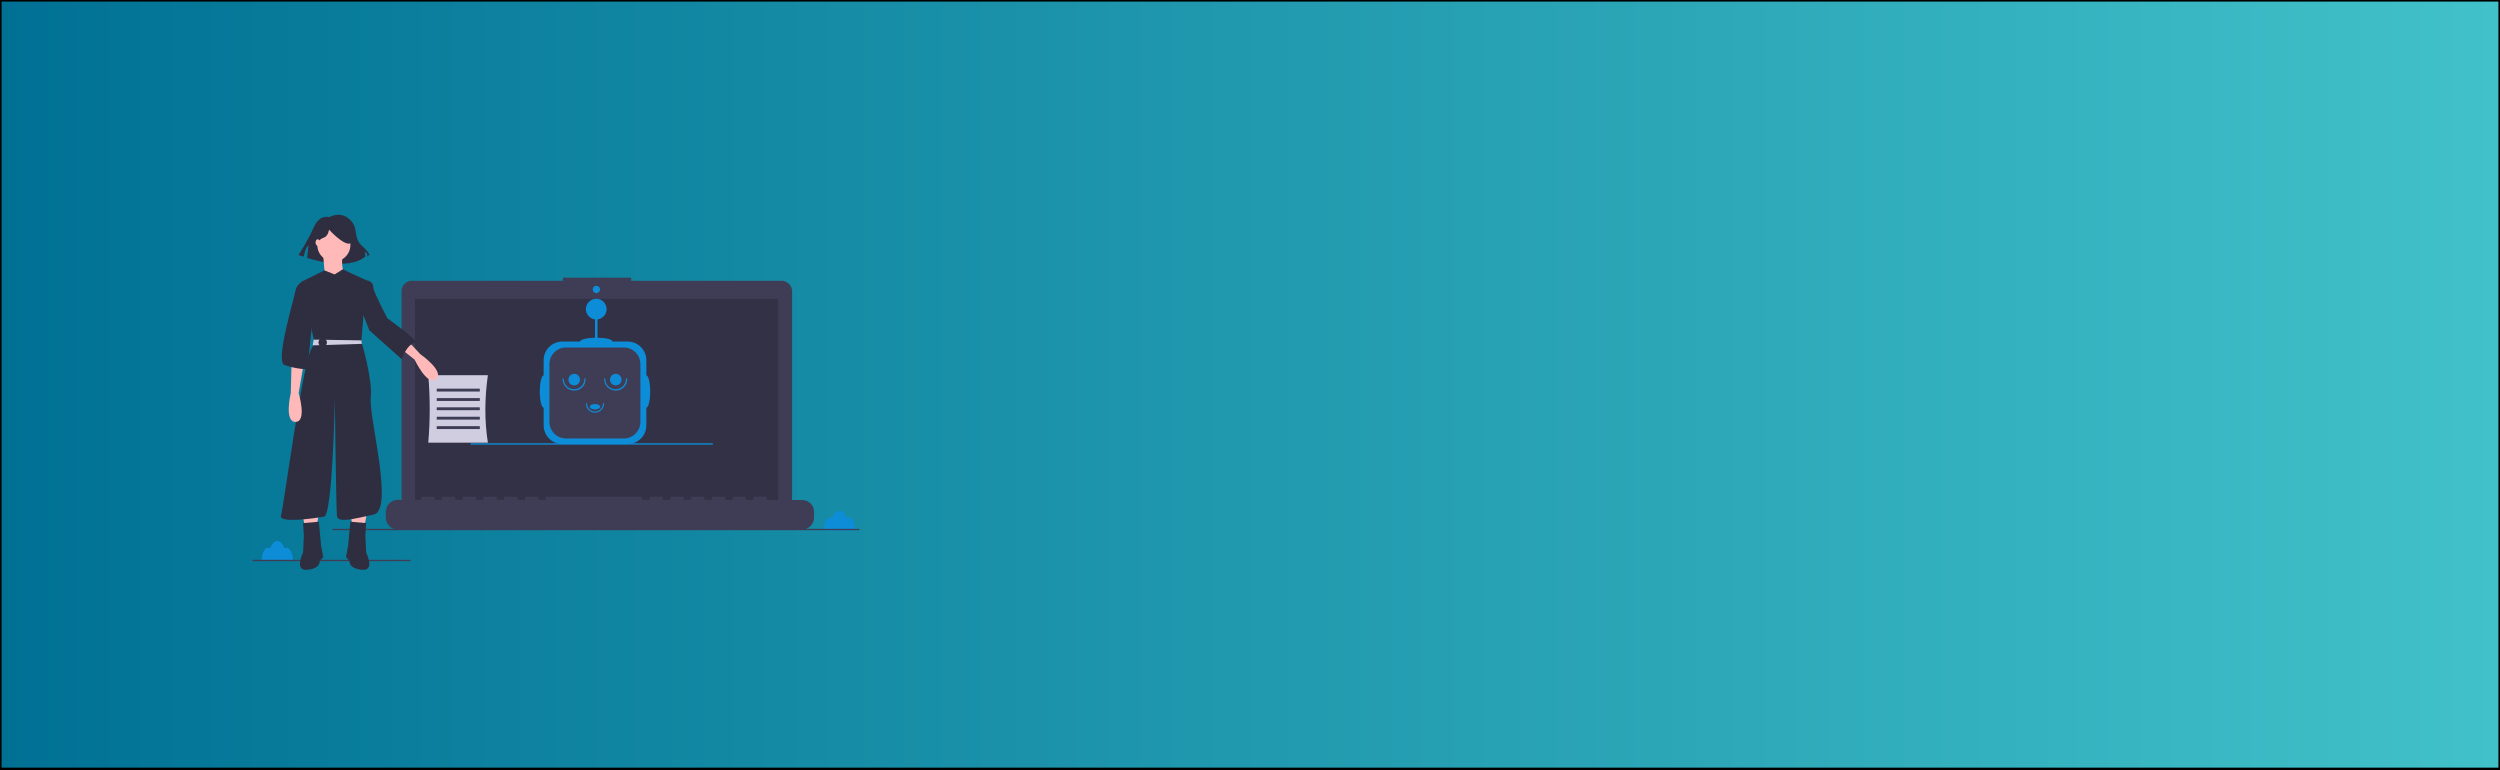
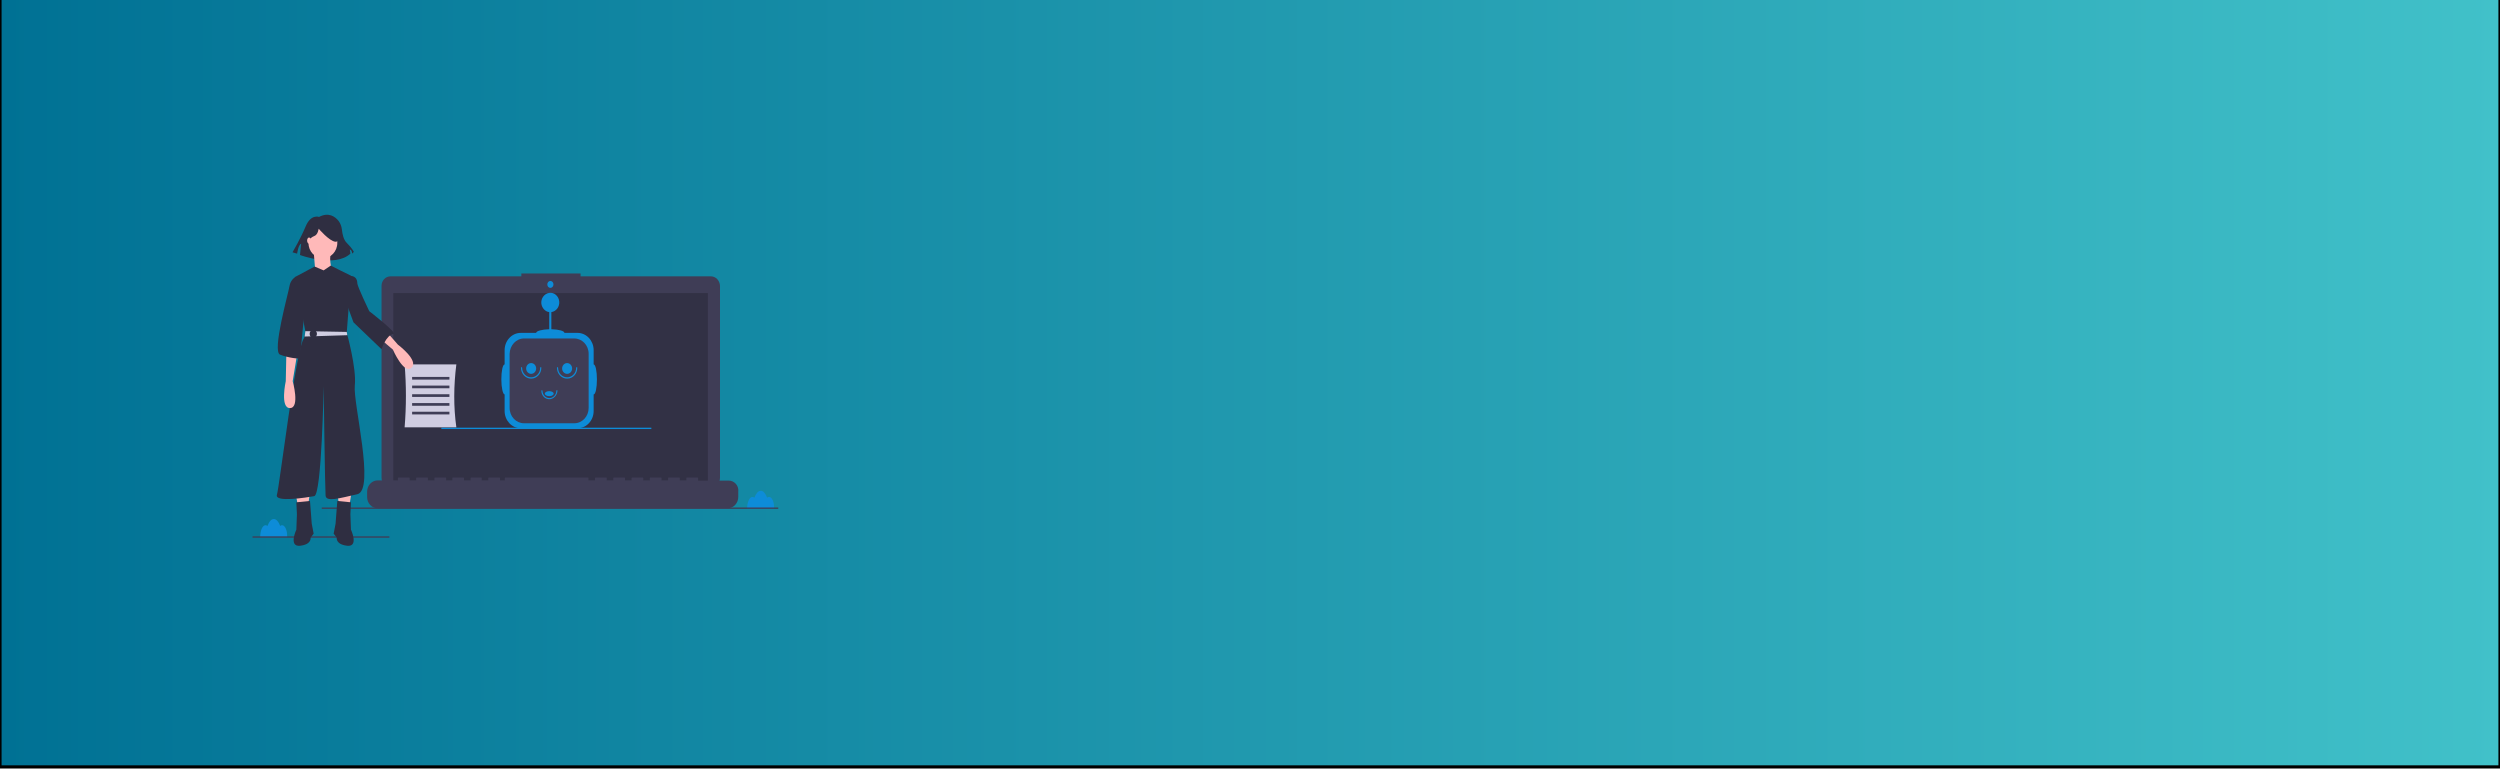
<svg xmlns="http://www.w3.org/2000/svg" version="1.1" id="Layer_1" x="0px" y="0px" viewBox="0 0 1300 400" style="enable-background:new 0 0 1300 400;" xml:space="preserve">
  <style type="text/css">
	.st0{fill:url(#SVGID_1_);stroke:#000000;stroke-width:1.645;stroke-miterlimit:10;}
	.st1{fill:#0D8CD8;}
	.st2{fill:#3F3D56;}
	.st3{opacity:0.2;enable-background:new    ;}
	.st4{fill:#D0CDE1;}
	.st5{fill:#2F2E41;}
	.st6{fill:#FFB9B9;}
</style>
-   <linearGradient id="SVGID_1_" gradientUnits="userSpaceOnUse" x1="0" y1="592" x2="1300" y2="592" gradientTransform="matrix(1 0 0 1 0 -392)">
+   <linearGradient id="SVGID_1_" gradientUnits="userSpaceOnUse" x1="-9.094947e-13" y1="-188.841" x2="1300" y2="-188.841" gradientTransform="matrix(1 0 0 -1 0 10)">
    <stop offset="0" style="stop-color:#007194" />
    <stop offset="1" style="stop-color:#41C1C9" />
  </linearGradient>
-   <rect y="0" class="st0" width="1300" height="400" />
-   <path class="st1" d="M149.1,284.8c-0.4,0-0.8,0.1-1.1,0.4c-0.9-2.4-2.3-3.9-3.8-3.9c-1.6,0-2.9,1.5-3.8,3.9  c-0.3-0.2-0.7-0.4-1.1-0.4c-1.8,0-3.2,3-3.2,6.7h16.2C152.3,287.8,150.8,284.8,149.1,284.8z" />
-   <rect x="131.3" y="291.1" class="st2" width="82.2" height="0.7" />
-   <path class="st1" d="M441.4,269.1c-0.4,0-0.8,0.1-1.1,0.4c-0.9-2.4-2.3-3.9-3.8-3.9s-2.9,1.5-3.8,3.9c-0.3-0.2-0.7-0.4-1.1-0.4  c-1.8,0-3.2,3-3.2,6.7h16.2C444.6,272.1,443.2,269.1,441.4,269.1z" />
-   <path class="st2" d="M406.5,146h-78.3v-1.6h-35.5v1.6h-78.6c-2.9,0-5.3,2.4-5.3,5.3l0,0v107.2c0,2.9,2.4,5.3,5.3,5.3l0,0h192.5  c2.9,0,5.3-2.4,5.3-5.3l0,0V151.3C411.8,148.4,409.4,146,406.5,146L406.5,146z" />
-   <rect x="215.8" y="155.4" class="st3" width="188.9" height="106.5" />
-   <circle class="st1" cx="310.1" cy="150.5" r="1.9" />
-   <rect x="172.9" y="275" class="st2" width="274" height="0.7" />
-   <path class="st1" d="M336.1,195.2v-7.9c0-5.3-4.3-9.7-9.7-9.7l0,0h-7.9c0-1.1-3.4-1.9-7.8-2v-9.5c3-0.4,5.1-3.1,4.7-6  c-0.4-3-3.1-5.1-6-4.7c-3,0.4-5.1,3.1-4.7,6c0.3,2.4,2.2,4.4,4.7,4.7v9.5c-4.3,0.1-7.8,1-7.8,2h-9.2c-5.3,0-9.7,4.3-9.7,9.7l0,0v7.9  c-1.1,0-2,3.8-2,8.4s0.9,8.4,2,8.4v9.2c0,5.3,4.3,9.7,9.7,9.7l0,0h34c5.3,0,9.7-4.3,9.7-9.7l0,0V212c1.1,0,2-3.8,2-8.4  S337.2,195.2,336.1,195.2z" />
-   <path class="st2" d="M294.3,180.7h30.1c4.7,0,8.6,3.8,8.6,8.6l0,0v30.1c0,4.7-3.8,8.6-8.6,8.6l0,0h-30.1c-4.7,0-8.6-3.8-8.6-8.6l0,0  v-30.1C285.8,184.5,289.6,180.7,294.3,180.7z" />
-   <path class="st1" d="M298.6,203.1c-3.4,0-6.1-2.7-6.1-6.1c0-0.2,0.2-0.3,0.3-0.3s0.3,0.2,0.3,0.3c0,3,2.4,5.4,5.4,5.4  s5.4-2.4,5.4-5.4l0,0c0-0.2,0.2-0.3,0.3-0.3c0.2,0,0.3,0.2,0.3,0.3C304.7,200.4,301.9,203.1,298.6,203.1z" />
-   <path class="st1" d="M309.4,214.6c-2.6,0-4.7-2.1-4.7-4.7c0-0.2,0.2-0.3,0.3-0.3s0.3,0.2,0.3,0.3c0,2.2,1.8,4.1,4.1,4.1  c2.2,0,4.1-1.8,4.1-4.1c0-0.2,0.1-0.3,0.3-0.3c0.2,0,0.3,0.1,0.3,0.3l0,0C314.1,212.5,312,214.6,309.4,214.6z" />
-   <path class="st1" d="M320.2,203.1c-3.4,0-6.1-2.7-6.1-6.1c0-0.2,0.2-0.3,0.3-0.3s0.3,0.2,0.3,0.3c0,3,2.4,5.4,5.4,5.4  s5.4-2.4,5.4-5.4l0,0c0-0.2,0.2-0.3,0.3-0.3c0.2,0,0.3,0.2,0.3,0.3C326.3,200.4,323.6,203.1,320.2,203.1z" />
-   <circle class="st1" cx="298.6" cy="197.4" r="3" />
-   <circle class="st1" cx="320.2" cy="197.4" r="3" />
-   <ellipse class="st1" cx="309.4" cy="211.5" rx="2.7" ry="1.4" />
-   <path class="st2" d="M417.1,260h-18.4v-1.4c0-0.1-0.1-0.3-0.3-0.3l0,0h-6.3c-0.1,0-0.3,0.1-0.3,0.3l0,0v1.3h-3.9v-1.3  c0-0.1-0.1-0.3-0.3-0.3h-6.3c-0.1,0-0.3,0.1-0.3,0.3l0,0v1.3h-3.9v-1.3c0-0.1-0.1-0.3-0.3-0.3l0,0h-6.3c-0.1,0-0.3,0.1-0.3,0.3l0,0  v1.3h-3.9v-1.3c0-0.1-0.1-0.3-0.3-0.3l0,0h-6.3c-0.1,0-0.3,0.1-0.3,0.3l0,0v1.3h-3.9v-1.3c0-0.1-0.1-0.3-0.3-0.3l0,0h-6.3  c-0.1,0-0.3,0.1-0.3,0.3l0,0v1.3h-3.9v-1.3c0-0.1-0.1-0.3-0.3-0.3l0,0h-6.3c-0.1,0-0.3,0.1-0.3,0.3l0,0v1.3h-3.9v-1.3  c0-0.1-0.1-0.3-0.3-0.3l0,0h-49.5c-0.1,0-0.3,0.1-0.3,0.3l0,0v1.3h-3.9v-1.3c0-0.1-0.1-0.3-0.3-0.3l0,0h-6.3c-0.1,0-0.3,0.1-0.3,0.3  v1.3h-3.9v-1.3c0-0.1-0.1-0.3-0.3-0.3l0,0h-6.3c-0.1,0-0.3,0.1-0.3,0.3l0,0v1.3h-3.9v-1.3c0-0.1-0.1-0.3-0.3-0.3l0,0h-6.3  c-0.1,0-0.3,0.1-0.3,0.3l0,0v1.3h-3.9v-1.3c0-0.1-0.1-0.3-0.3-0.3l0,0h-6.3c-0.1,0-0.3,0.1-0.3,0.3l0,0v1.3h-3.9v-1.3  c0-0.1-0.1-0.3-0.3-0.3l0,0h-6.3c-0.1,0-0.3,0.1-0.3,0.3l0,0v1.3h-3.9v-1.3c0-0.1-0.1-0.3-0.3-0.3l0,0h-6.3c-0.1,0-0.3,0.1-0.3,0.3  l0,0v1.3h-12.1c-3.5,0-6.3,2.8-6.3,6.3l0,0v2.9c0,3.5,2.8,6.3,6.3,6.3H417c3.5,0,6.3-2.8,6.3-6.3v-2.9  C423.4,262.8,420.6,260,417.1,260L417.1,260z" />
-   <rect x="244.7" y="230.5" class="st1" width="126" height="0.7" />
-   <path class="st4" d="M253.7,230.2h-31c1-11.7,1-23.4,0-35.1h31C252,207.1,251.9,218.8,253.7,230.2z" />
-   <rect x="227.1" y="202.1" class="st2" width="22.4" height="1.5" />
-   <rect x="227.1" y="207" class="st2" width="22.4" height="1.5" />
-   <rect x="227.1" y="211.8" class="st2" width="22.4" height="1.5" />
-   <rect x="227.1" y="216.7" class="st2" width="22.4" height="1.5" />
-   <rect x="227.1" y="221.6" class="st2" width="22.4" height="1.5" />
-   <path class="st5" d="M171.2,112.9c0,0-4.9-1.7-8,5.2c-3.1,7-8,14.6-8,14.6l2.8,0.7c0,0,0.7-4.9,2.4-5.6l-0.7,6.3  c0,0,20.9,7.3,30.3-0.7l-0.3-2.4c0,0,1.4,0.3,1.4,2.4l1-1c0,0-1-2.1-4.2-4.9c-2.1-1.8-2.8-5.3-3-7.5c-0.2-1.8-0.9-3.5-2.1-4.9  C180.8,112.7,177,110.1,171.2,112.9z" />
-   <polygon class="st6" points="157.2,266.5 158.7,275.1 164.7,274 165.8,266.5 " />
-   <path class="st5" d="M165.8,271.3l-8.2,0.7l0.4,6.7l-0.4,8.6c0,0-4.9,9.7,2.2,9s6.4-4.5,6.4-4.5l1.9-2.2L167,284L165.8,271.3z" />
-   <polygon class="st6" points="190.8,266.5 189.3,275.1 183.3,274 182.2,266.5 " />
-   <path class="st5" d="M182.2,271.3l8.2,0.7l-0.4,6.7l0.4,8.6c0,0,4.9,9.7-2.2,9s-6.4-4.5-6.4-4.5l-1.9-2.2l1.1-5.6L182.2,271.3z" />
-   <circle class="st6" cx="173.6" cy="127.4" r="8.6" />
-   <path class="st6" d="M168,131.9l1.1,13.5l10.5-0.4c0,0-3-8.6-1.1-12L168,131.9z" />
-   <path class="st5" d="M174,142.7l4.3-2.7l4.7,2.3l7.5,3.4l-2.6,31.8c0,0,6,19.8,4.9,29.5s12.3,58.3,1.5,60.6s-18.7,4.5-19.1,0.7  c-0.4-3.8-1.1-60.9-1.1-60.9s-1.1,60.6-5.6,61.3c-4.5,0.7-23.9,3.7-22.4-0.7s11.6-83,16.4-87.5l0.7-3.7l-6.4-30.3l11.9-5.9  L174,142.7z" />
-   <path class="st6" d="M151.6,189.1l-0.4,15.3c0,0-3.6,15.1,2.5,15s1.6-15,1.6-15l2.6-15L151.6,189.1z" />
-   <path class="st6" d="M208.1,173l10.5,11.2c0,0,12.8,8.9,8.2,12.9S215.6,187,215.6,187l-11.9-9.4L208.1,173z" />
-   <polygon class="st4" points="162.6,179.6 188.2,178.8 187.9,177 187.9,177 163.1,176.6 " />
-   <circle class="st5" cx="167.8" cy="178.1" r="2.2" />
-   <path class="st5" d="M159.8,146.9l-2.4-0.6c0,0-3.2,1.3-3.9,5.4s-10.5,36.3-5.6,38.1s12,2.6,12,1.9s3-28.8,3-28.8L159.8,146.9z" />
-   <path class="st5" d="M182.7,148.3l7.8-2.5c0,0,3.7,0,3.7,4.1c0,1.7,7.2,15.6,7.2,15.6s17.2,12.3,14.6,12.7c-4.5,0.7-7.1,8.6-7.1,8.6  l-16.8-15L182.7,148.3z" />
-   <path class="st5" d="M163.1,128.1c0,0,2.8-3.8,5.2-4.5s2.8-4.2,2.8-4.2s6.3,7,10.1,7.3s0.3-8.4,0.3-8.4l-7-1.7l-6.6,0.7l-5.2,3.5  L163.1,128.1z" />
-   <ellipse class="st6" cx="165.2" cy="126.1" rx="1.1" ry="1.7" />
+   <rect x="0" y="-1.2" class="st0" width="1300" height="400" />
+   <path class="st1" d="M146.7,273.1c-0.3,0-0.7,0.1-1,0.4c-0.8-2.2-2-3.6-3.3-3.6c-1.4,0-2.5,1.4-3.3,3.6c-0.3-0.2-0.6-0.4-1-0.4  c-1.6,0-2.8,2.8-2.8,6.2h14C149.5,275.9,148.2,273.1,146.7,273.1z" />
+   <rect x="131.3" y="278.9" class="st2" width="71.2" height="0.7" />
+   <path class="st1" d="M399.9,258.4c-0.3,0-0.7,0.1-1,0.4c-0.8-2.2-2-3.6-3.3-3.6s-2.5,1.4-3.3,3.6c-0.3-0.2-0.6-0.4-1-0.4  c-1.6,0-2.8,2.8-2.8,6.2h14C402.7,261.2,401.5,258.4,399.9,258.4z" />
+   <path class="st2" d="M369.7,143.7h-67.8v-1.5h-30.8v1.5H203c-2.5,0-4.6,2.2-4.6,4.9l0,0v99.9c0,2.7,2.1,4.9,4.6,4.9l0,0h166.8  c2.5,0,4.6-2.2,4.6-4.9l0,0v-99.9C374.3,145.9,372.2,143.7,369.7,143.7L369.7,143.7z" />
+   <rect x="204.5" y="152.4" class="st3" width="163.6" height="99.3" />
+   <ellipse class="st1" cx="286.2" cy="147.9" rx="1.6" ry="1.8" />
+   <rect x="167.3" y="263.9" class="st2" width="237.4" height="0.7" />
+   <path class="st1" d="M308.7,189.5v-7.4c0-4.9-3.7-9-8.4-9l0,0h-6.8c0-1-2.9-1.8-6.8-1.9v-8.9c2.6-0.4,4.4-2.9,4.1-5.6  c-0.3-2.8-2.7-4.8-5.2-4.4c-2.6,0.4-4.4,2.9-4.1,5.6c0.3,2.2,1.9,4.1,4.1,4.4v8.9c-3.7,0.1-6.8,0.9-6.8,1.9h-8c-4.6,0-8.4,4-8.4,9  l0,0v7.4c-1,0-1.7,3.5-1.7,7.8c0,4.3,0.8,7.8,1.7,7.8v8.6c0,4.9,3.7,9,8.4,9l0,0h29.5c4.6,0,8.4-4,8.4-9l0,0v-8.6  c1,0,1.7-3.5,1.7-7.8C310.4,193.1,309.7,189.5,308.7,189.5z" />
+   <path class="st2" d="M272.5,176h26.1c4.1,0,7.5,3.5,7.5,8l0,0v28.1c0,4.4-3.3,8-7.5,8l0,0h-26.1c-4.1,0-7.5-3.5-7.5-8l0,0V184  C265.1,179.6,268.4,176,272.5,176z" />
+   <path class="st1" d="M276.2,196.9c-2.9,0-5.3-2.5-5.3-5.7c0-0.2,0.2-0.3,0.3-0.3s0.3,0.2,0.3,0.3c0,2.8,2.1,5,4.7,5  c2.6,0,4.7-2.2,4.7-5l0,0c0-0.2,0.2-0.3,0.3-0.3c0.2,0,0.3,0.2,0.3,0.3C281.5,194.4,279.1,196.9,276.2,196.9z" />
+   <path class="st1" d="M285.6,207.6c-2.3,0-4.1-2-4.1-4.4c0-0.2,0.2-0.3,0.3-0.3s0.3,0.2,0.3,0.3c0,2.1,1.6,3.8,3.6,3.8  c1.9,0,3.6-1.7,3.6-3.8c0-0.2,0.1-0.3,0.3-0.3c0.2,0,0.3,0.1,0.3,0.3l0,0C289.7,205.7,287.8,207.6,285.6,207.6z" />
+   <path class="st1" d="M294.9,196.9c-2.9,0-5.3-2.5-5.3-5.7c0-0.2,0.2-0.3,0.3-0.3s0.3,0.2,0.3,0.3c0,2.8,2.1,5,4.7,5  c2.6,0,4.7-2.2,4.7-5l0,0c0-0.2,0.2-0.3,0.3-0.3c0.2,0,0.3,0.2,0.3,0.3C300.2,194.4,297.9,196.9,294.9,196.9z" />
+   <ellipse class="st1" cx="276.2" cy="191.6" rx="2.6" ry="2.8" />
+   <ellipse class="st1" cx="294.9" cy="191.6" rx="2.6" ry="2.8" />
+   <ellipse class="st1" cx="285.6" cy="204.7" rx="2.3" ry="1.3" />
+   <path class="st2" d="M378.9,249.9h-15.9v-1.3c0-0.1-0.1-0.3-0.3-0.3l0,0h-5.5c-0.1,0-0.3,0.1-0.3,0.3l0,0v1.2h-3.4v-1.2  c0-0.1-0.1-0.3-0.3-0.3h-5.5c-0.1,0-0.3,0.1-0.3,0.3l0,0v1.2h-3.4v-1.2c0-0.1-0.1-0.3-0.3-0.3l0,0h-5.5c-0.1,0-0.3,0.1-0.3,0.3l0,0  v1.2h-3.4v-1.2c0-0.1-0.1-0.3-0.3-0.3l0,0h-5.5c-0.1,0-0.3,0.1-0.3,0.3l0,0v1.2h-3.4v-1.2c0-0.1-0.1-0.3-0.3-0.3l0,0h-5.5  c-0.1,0-0.3,0.1-0.3,0.3l0,0v1.2h-3.4v-1.2c0-0.1-0.1-0.3-0.3-0.3l0,0h-5.5c-0.1,0-0.3,0.1-0.3,0.3l0,0v1.2h-3.4v-1.2  c0-0.1-0.1-0.3-0.3-0.3l0,0h-42.9c-0.1,0-0.3,0.1-0.3,0.3l0,0v1.2H260v-1.2c0-0.1-0.1-0.3-0.3-0.3l0,0h-5.5c-0.1,0-0.3,0.1-0.3,0.3  v1.2h-3.4v-1.2c0-0.1-0.1-0.3-0.3-0.3l0,0H245c-0.1,0-0.3,0.1-0.3,0.3l0,0v1.2h-3.4v-1.2c0-0.1-0.1-0.3-0.3-0.3l0,0h-5.5  c-0.1,0-0.3,0.1-0.3,0.3l0,0v1.2H232v-1.2c0-0.1-0.1-0.3-0.3-0.3l0,0h-5.5c-0.1,0-0.3,0.1-0.3,0.3l0,0v1.2h-3.4v-1.2  c0-0.1-0.1-0.3-0.3-0.3l0,0h-5.5c-0.1,0-0.3,0.1-0.3,0.3l0,0v1.2h-3.4v-1.2c0-0.1-0.1-0.3-0.3-0.3l0,0h-5.5c-0.1,0-0.3,0.1-0.3,0.3  l0,0v1.2h-10.5c-3,0-5.5,2.6-5.5,5.9l0,0v2.7c0,3.3,2.4,5.9,5.5,5.9h182c3,0,5.5-2.6,5.5-5.9v-2.7  C384.3,252.6,381.9,249.9,378.9,249.9L378.9,249.9z" />
+   <rect x="229.5" y="222.4" class="st1" width="109.2" height="0.7" />
+   <path class="st4" d="M237.3,222.2h-26.9c0.9-10.9,0.9-21.8,0-32.7h26.9C235.9,200.6,235.8,211.5,237.3,222.2z" />
+   <rect x="214.3" y="196" class="st2" width="19.4" height="1.4" />
+   <rect x="214.3" y="200.5" class="st2" width="19.4" height="1.4" />
+   <rect x="214.3" y="205" class="st2" width="19.4" height="1.4" />
+   <rect x="214.3" y="209.6" class="st2" width="19.4" height="1.4" />
+   <rect x="214.3" y="214.1" class="st2" width="19.4" height="1.4" />
+   <path class="st5" d="M165.9,112.8c0,0-4.2-1.6-6.9,4.8c-2.7,6.5-6.9,13.6-6.9,13.6l2.4,0.7c0,0,0.6-4.6,2.1-5.2l-0.6,5.9  c0,0,18.1,6.8,26.2-0.7l-0.3-2.2c0,0,1.2,0.3,1.2,2.2l0.9-0.9c0,0-0.9-2-3.6-4.6c-1.8-1.7-2.4-4.9-2.6-7c-0.2-1.7-0.8-3.3-1.8-4.6  C174.2,112.6,170.9,110.2,165.9,112.8z" />
+   <polygon class="st6" points="153.7,256 155,264 160.2,263 161.2,256 " />
+   <path class="st5" d="M161.2,260.5l-7.1,0.7l0.3,6.2l-0.3,8c0,0-4.2,9,1.9,8.4c6.2-0.7,5.5-4.2,5.5-4.2l1.6-2.1l-1-5.2L161.2,260.5z" />
+   <polygon class="st6" points="182.8,256 181.5,264 176.3,263 175.4,256 " />
+   <path class="st5" d="M175.4,260.5l7.1,0.7l-0.3,6.2l0.3,8c0,0,4.2,9-1.9,8.4c-6.2-0.7-5.5-4.2-5.5-4.2l-1.6-2.1l1-5.2L175.4,260.5z" />
+   <ellipse class="st6" cx="167.9" cy="126.3" rx="7.5" ry="8" />
+   <path class="st6" d="M163.1,130.5l1,12.6l9.1-0.4c0,0-2.6-8-1-11.2L163.1,130.5z" />
+   <path class="st5" d="M168.3,140.6l3.7-2.5l4.1,2.1l6.5,3.2l-2.3,29.6c0,0,5.2,18.5,4.2,27.5c-1,9,10.7,54.3,1.3,56.5  c-9.4,2.1-16.2,4.2-16.5,0.7c-0.3-3.5-1-56.8-1-56.8s-1,56.5-4.9,57.1c-3.9,0.7-20.7,3.4-19.4-0.7c1.3-4.1,10-77.4,14.2-81.6  l0.6-3.4l-5.5-28.2l10.3-5.5L168.3,140.6z" />
+   <path class="st6" d="M148.9,183.9l-0.3,14.3c0,0-3.1,14.1,2.2,14c5.3-0.1,1.4-14,1.4-14l2.3-14L148.9,183.9z" />
+   <path class="st6" d="M197.8,168.8l9.1,10.4c0,0,11.1,8.3,7.1,12c-4,3.7-9.7-9.4-9.7-9.4l-10.3-8.8L197.8,168.8z" />
+   <polygon class="st4" points="158.4,175 180.6,174.3 180.3,172.6 180.3,172.6 158.8,172.2 " />
+   <ellipse class="st5" cx="162.9" cy="173.6" rx="1.9" ry="2.1" />
+   <path class="st5" d="M156,144.5l-2.1-0.6c0,0-2.8,1.2-3.4,5s-9.1,33.8-4.9,35.5s10.4,2.4,10.4,1.8c0-0.7,2.6-26.8,2.6-26.8  L156,144.5z" />
+   <path class="st5" d="M175.8,145.8l6.8-2.3c0,0,3.2,0,3.2,3.8c0,1.6,6.2,14.5,6.2,14.5s14.9,11.5,12.6,11.8c-3.9,0.7-6.2,8-6.2,8  l-14.6-14L175.8,145.8z" />
+   <path class="st5" d="M158.8,127c0,0,2.4-3.5,4.5-4.2s2.4-3.9,2.4-3.9s5.5,6.5,8.7,6.8c3.3,0.3,0.3-7.8,0.3-7.8l-6.1-1.6l-5.7,0.7  l-4.5,3.3L158.8,127z" />
+   <ellipse class="st6" cx="160.7" cy="125.1" rx="1" ry="1.6" />
</svg>
